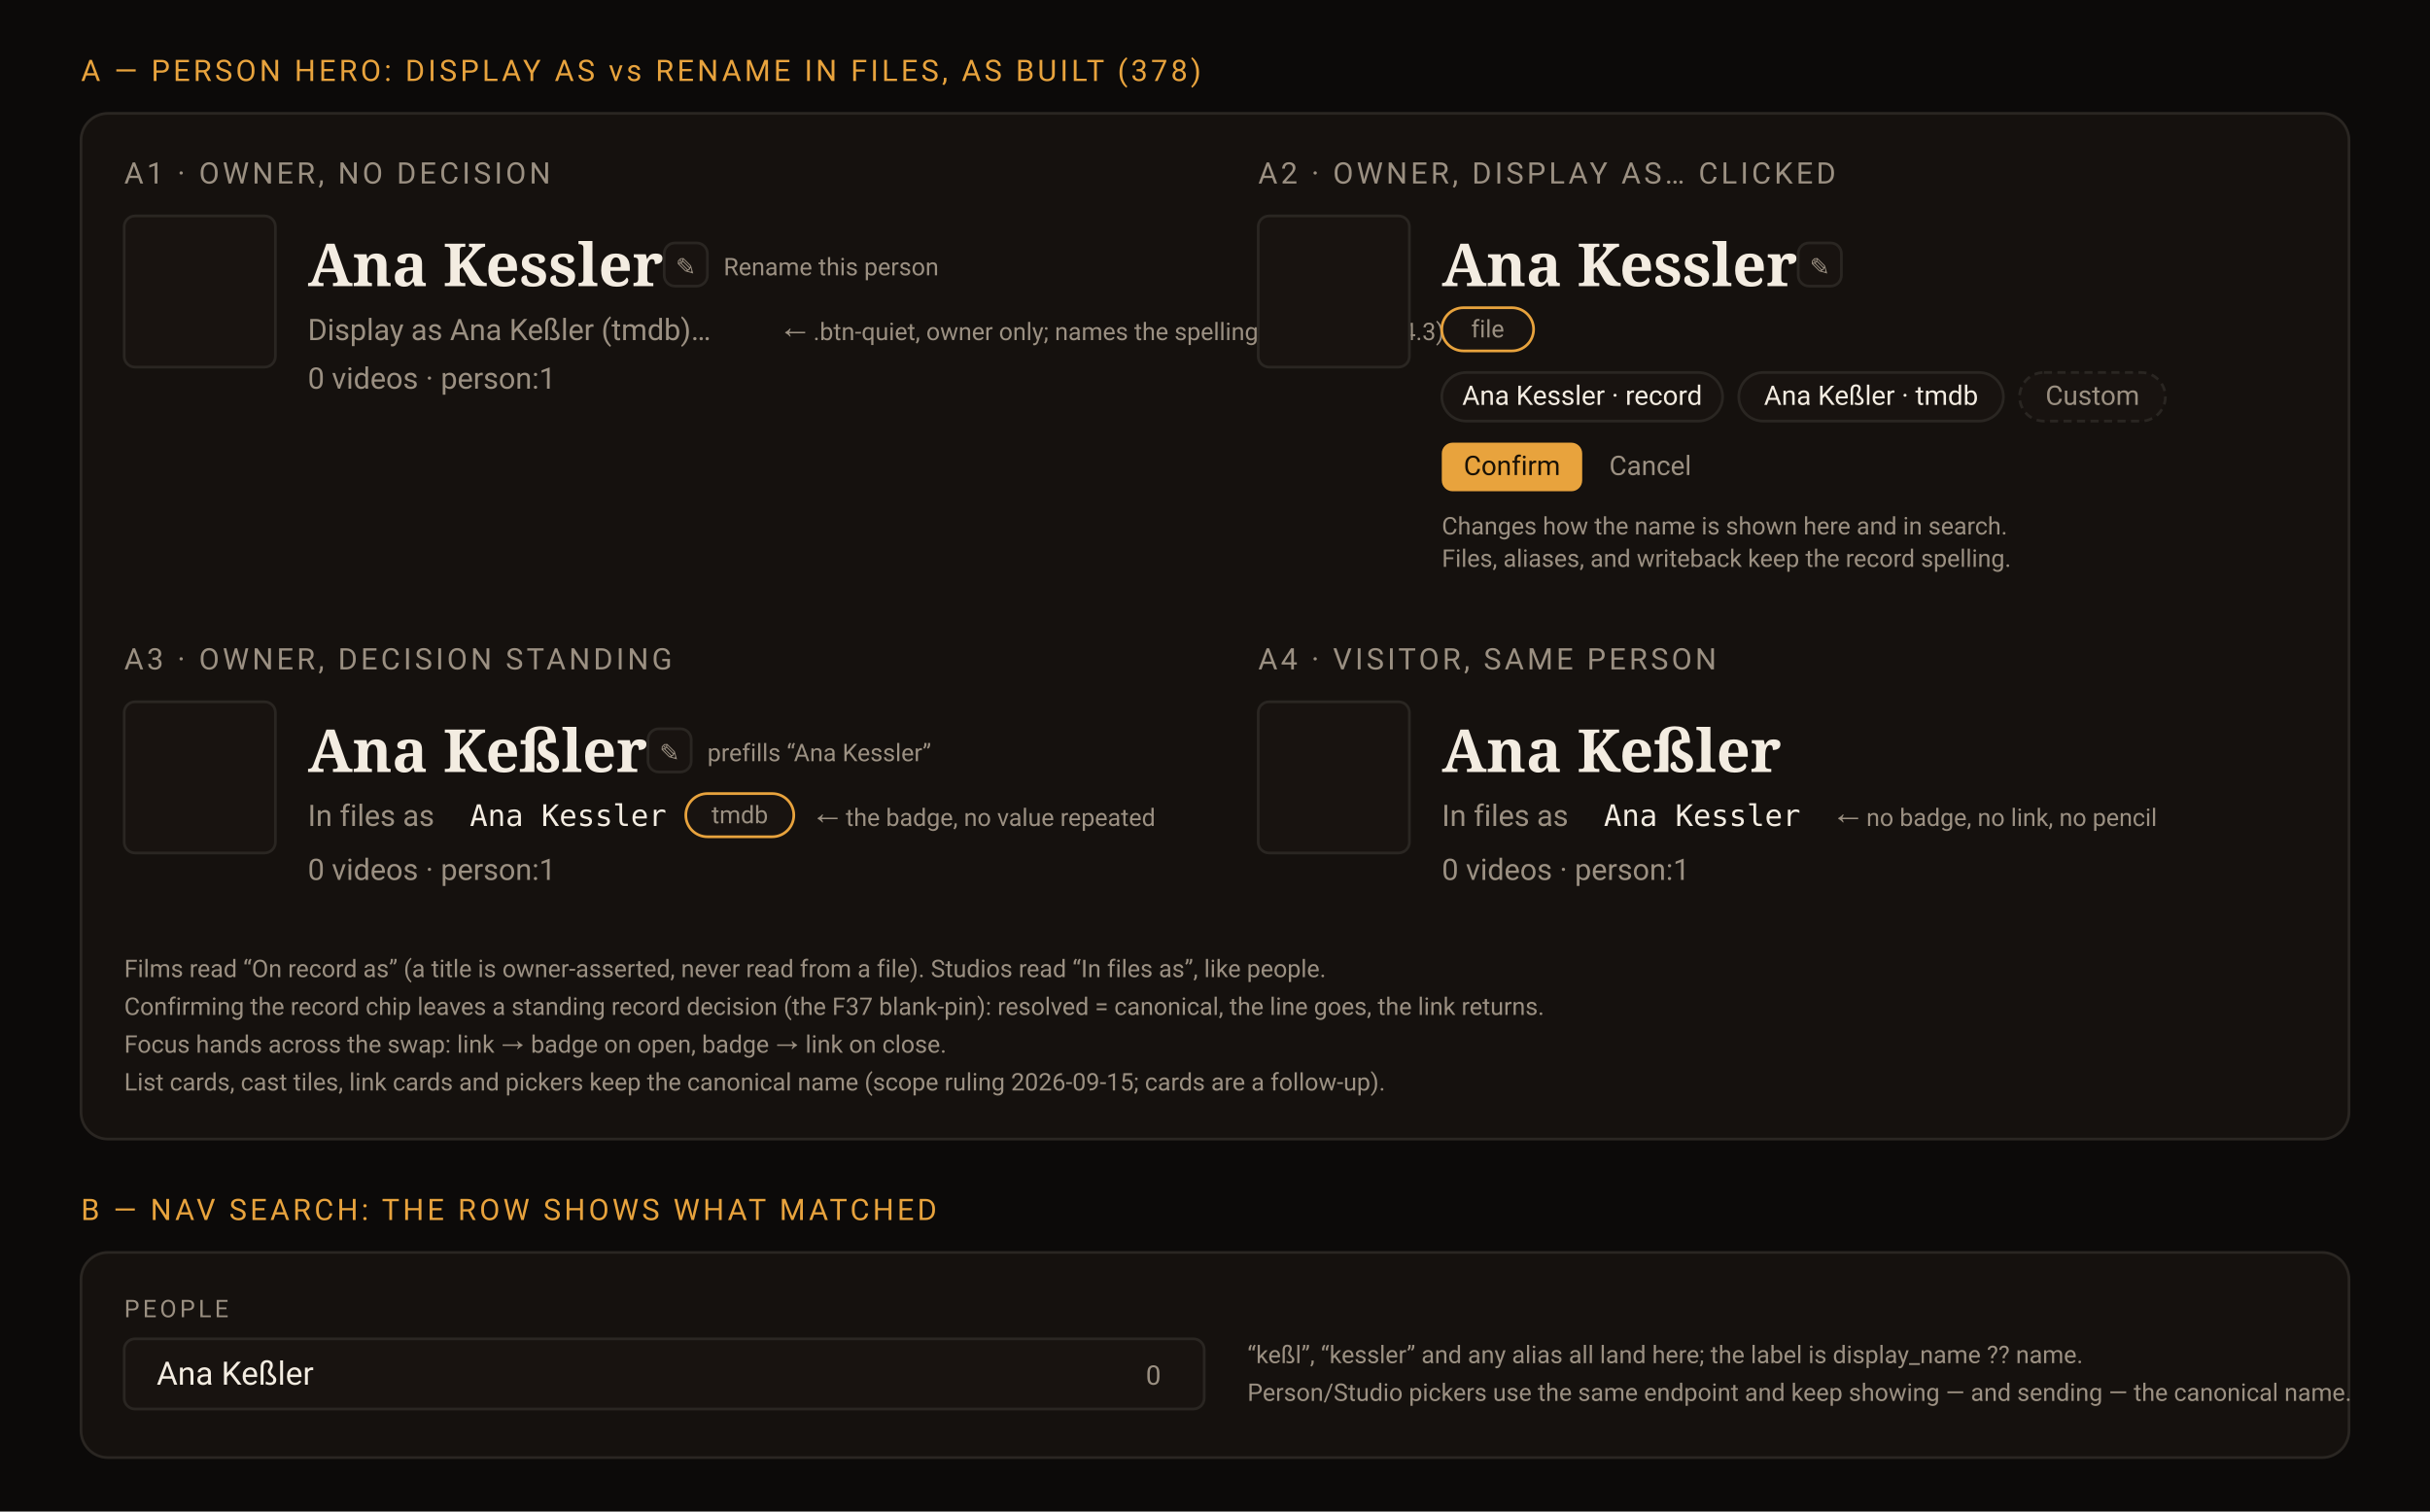
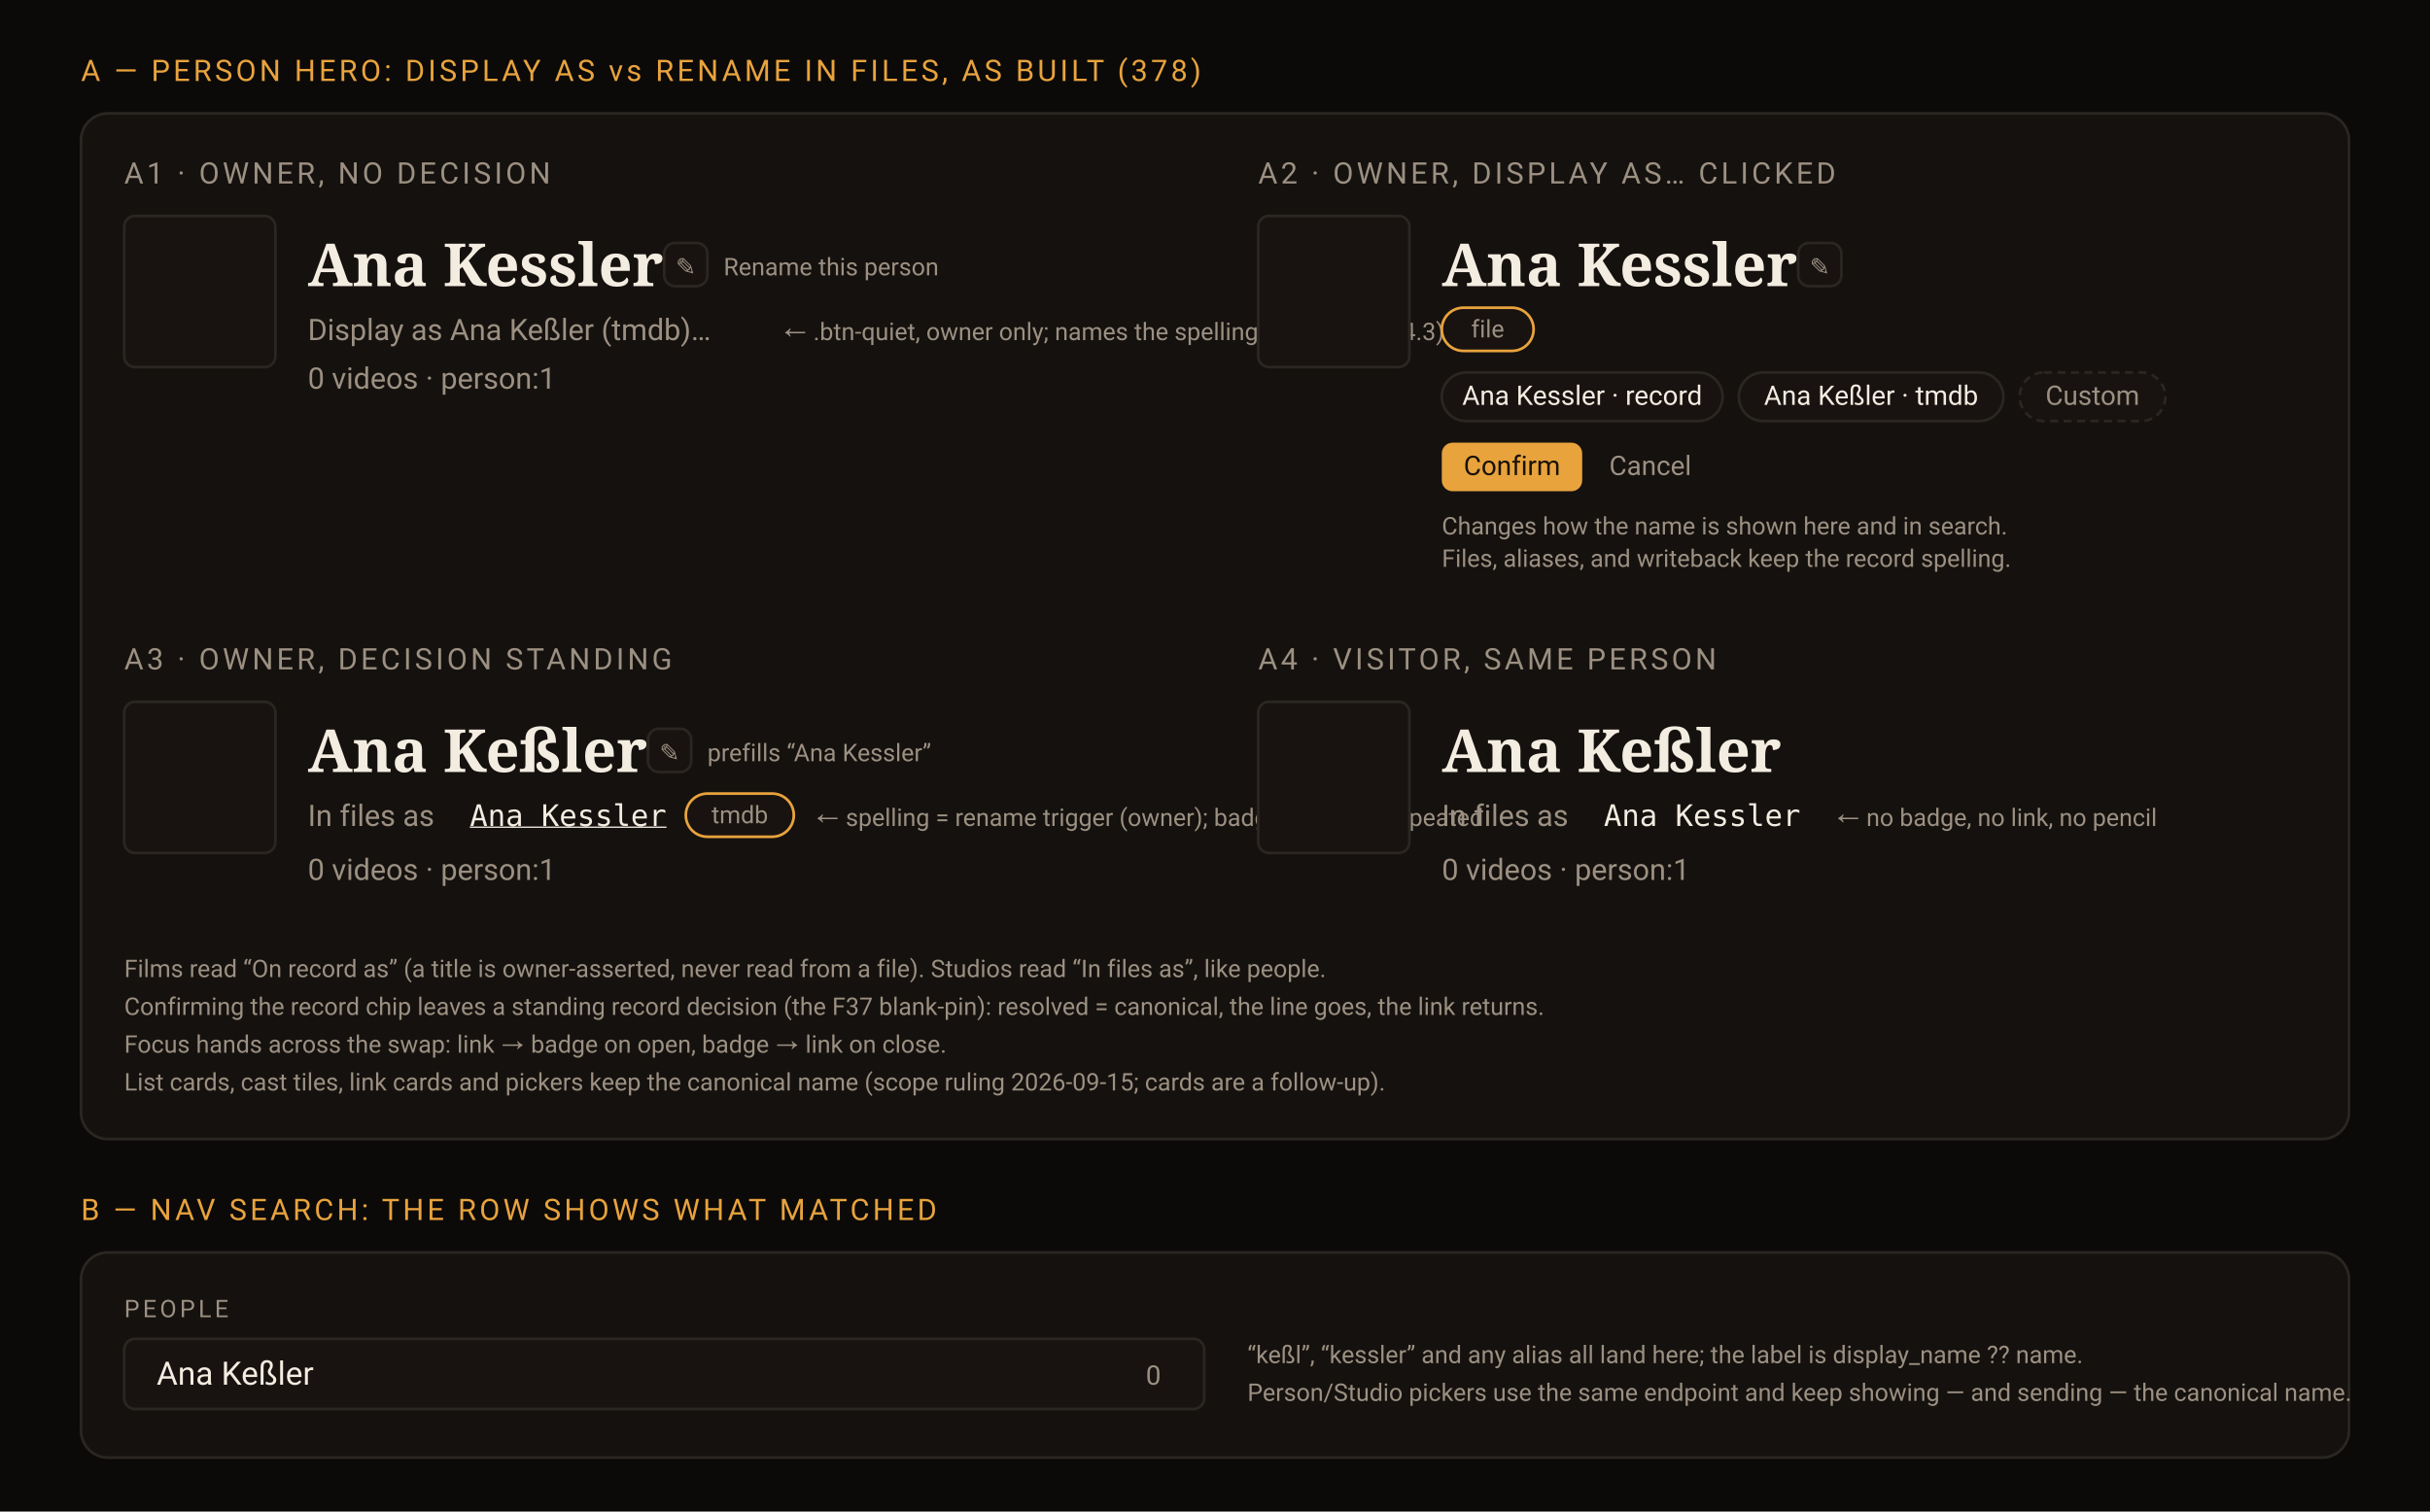
<svg xmlns="http://www.w3.org/2000/svg" width="900" height="560" viewBox="0 0 900 560" font-family="ui-sans-serif, -apple-system, 'Segoe UI', Roboto, Helvetica, Arial, sans-serif">
  <rect width="900" height="560" fill="#0c0a09" />
  <text x="30" y="30" fill="#e8a33d" font-size="11" letter-spacing="1.2">A — PERSON HERO: DISPLAY AS vs RENAME IN FILES, AS BUILT (378)</text>
  <rect x="30" y="42" width="840" height="380" rx="10" fill="#15110e" stroke="#2a2622" stroke-width="1" />
  <text x="46" y="68" fill="#9b9082" font-size="11" letter-spacing="1.2">A1 · OWNER, NO DECISION</text>
  <rect x="46" y="80" width="56" height="56" rx="4" fill="#181310" stroke="#2a2622" />
  <text x="114" y="106" fill="#f3ece1" font-size="22" font-weight="600" font-family="'Fraunces Variable', serif">Ana Kessler</text>
  <rect x="246" y="90" width="16" height="16" rx="4" fill="#181310" stroke="#2a2622" />
  <text x="254" y="102" fill="#9b9082" font-size="9" text-anchor="middle">✎</text>
  <text x="268" y="102" fill="#9b9082" font-size="9">Rename this person</text>
  <text x="114" y="126" fill="#9b9082" font-size="11">Display as Ana Keßler (tmdb)…</text>
  <text x="290" y="126" fill="#9b9082" font-size="9">← .btn-quiet, owner only; names the spelling on offer (QA 4.3)</text>
  <text x="114" y="144" fill="#9b9082" font-size="11">0 videos · person:1</text>
  <text x="466" y="68" fill="#9b9082" font-size="11" letter-spacing="1.2">A2 · OWNER, DISPLAY AS… CLICKED</text>
  <rect x="466" y="80" width="56" height="56" rx="4" fill="#181310" stroke="#2a2622" />
  <text x="534" y="106" fill="#f3ece1" font-size="22" font-weight="600" font-family="'Fraunces Variable', serif">Ana Kessler</text>
  <rect x="666" y="90" width="16" height="16" rx="4" fill="#181310" stroke="#2a2622" />
  <text x="674" y="102" fill="#9b9082" font-size="9" text-anchor="middle">✎</text>
  <rect x="534" y="114" width="34" height="16" rx="8" fill="#181310" stroke="#e8a33d" />
  <text x="551" y="125" fill="#9b9082" font-size="9" text-anchor="middle">file</text>
  <rect x="534" y="138" width="104" height="18" rx="9" fill="#181310" stroke="#2a2622" />
  <text x="586" y="150" fill="#f3ece1" font-size="10" text-anchor="middle">Ana Kessler · record</text>
  <rect x="644" y="138" width="98" height="18" rx="9" fill="#181310" stroke="#2a2622" />
  <text x="693" y="150" fill="#f3ece1" font-size="10" text-anchor="middle">Ana Keßler · tmdb</text>
  <rect x="748" y="138" width="54" height="18" rx="9" fill="#181310" stroke="#2a2622" stroke-dasharray="3 2" />
  <text x="775" y="150" fill="#9b9082" font-size="10" text-anchor="middle">Custom</text>
  <rect x="534" y="164" width="52" height="18" rx="4" fill="#e8a33d" />
  <text x="560" y="176" fill="#1a1206" font-size="10" text-anchor="middle">Confirm</text>
  <text x="596" y="176" fill="#9b9082" font-size="10">Cancel</text>
  <text x="534" y="198" fill="#9b9082" font-size="9">Changes how the name is shown here and in search.</text>
  <text x="534" y="210" fill="#9b9082" font-size="9">Files, aliases, and writeback keep the record spelling.</text>
  <text x="46" y="248" fill="#9b9082" font-size="11" letter-spacing="1.2">A3 · OWNER, DECISION STANDING</text>
  <rect x="46" y="260" width="56" height="56" rx="4" fill="#181310" stroke="#2a2622" />
  <text x="114" y="286" fill="#f3ece1" font-size="22" font-weight="600" font-family="'Fraunces Variable', serif">Ana Keßler</text>
  <rect x="240" y="270" width="16" height="16" rx="4" fill="#181310" stroke="#2a2622" />
  <text x="248" y="282" fill="#9b9082" font-size="9" text-anchor="middle">✎</text>
  <text x="262" y="282" fill="#9b9082" font-size="9">prefills “Ana Kessler”</text>
  <text x="114" y="306" fill="#9b9082" font-size="11">In files as</text>
-   <text x="174" y="306" fill="#f3ece1" font-size="11" font-family="ui-monospace, SFMono-Regular, Menlo, Consolas, monospace">Ana Kessler</text>
+   <text x="174" y="306" fill="#f3ece1" font-size="11" font-family="ui-monospace, SFMono-Regular, Menlo, Consolas, monospace" text-decoration="underline" style="text-decoration-style: dotted">Ana Kessler</text>
  <rect x="254" y="294" width="40" height="16" rx="8" fill="#181310" stroke="#e8a33d" />
  <text x="274" y="305" fill="#9b9082" font-size="9" text-anchor="middle">tmdb</text>
-   <text x="302" y="306" fill="#9b9082" font-size="9">← the badge, no value repeated</text>
+   <text x="302" y="306" fill="#9b9082" font-size="9">← spelling = rename trigger (owner); badge, no value repeated</text>
  <text x="114" y="326" fill="#9b9082" font-size="11">0 videos · person:1</text>
  <text x="466" y="248" fill="#9b9082" font-size="11" letter-spacing="1.2">A4 · VISITOR, SAME PERSON</text>
  <rect x="466" y="260" width="56" height="56" rx="4" fill="#181310" stroke="#2a2622" />
  <text x="534" y="286" fill="#f3ece1" font-size="22" font-weight="600" font-family="'Fraunces Variable', serif">Ana Keßler</text>
  <text x="534" y="306" fill="#9b9082" font-size="11">In files as</text>
  <text x="594" y="306" fill="#f3ece1" font-size="11" font-family="ui-monospace, SFMono-Regular, Menlo, Consolas, monospace">Ana Kessler</text>
  <text x="680" y="306" fill="#9b9082" font-size="9">← no badge, no link, no pencil</text>
  <text x="534" y="326" fill="#9b9082" font-size="11">0 videos · person:1</text>
  <text x="46" y="362" fill="#9b9082" font-size="9">Films read “On record as” (a title is owner-asserted, never read from a file). Studios read “In files as”, like people.</text>
  <text x="46" y="376" fill="#9b9082" font-size="9">Confirming the record chip leaves a standing record decision (the F37 blank-pin): resolved = canonical, the line goes, the link returns.</text>
  <text x="46" y="390" fill="#9b9082" font-size="9">Focus hands across the swap: link → badge on open, badge → link on close.</text>
  <text x="46" y="404" fill="#9b9082" font-size="9">List cards, cast tiles, link cards and pickers keep the canonical name (scope ruling 2026-09-15; cards are a follow-up).</text>
  <text x="30" y="452" fill="#e8a33d" font-size="11" letter-spacing="1.2">B — NAV SEARCH: THE ROW SHOWS WHAT MATCHED</text>
  <rect x="30" y="464" width="840" height="76" rx="10" fill="#15110e" stroke="#2a2622" stroke-width="1" />
  <text x="46" y="488" fill="#9b9082" font-size="9" letter-spacing="1.2">PEOPLE</text>
  <rect x="46" y="496" width="400" height="26" rx="4" fill="#181310" stroke="#2a2622" />
  <text x="58" y="513" fill="#f3ece1" font-size="12">Ana Keßler</text>
  <text x="430" y="513" fill="#9b9082" font-size="10" text-anchor="end">0</text>
  <text x="462" y="505" fill="#9b9082" font-size="9">“keßl”, “kessler” and any alias all land here; the label is display_name ?? name.</text>
  <text x="462" y="519" fill="#9b9082" font-size="9">Person/Studio pickers use the same endpoint and keep showing — and sending — the canonical name.</text>
</svg>
